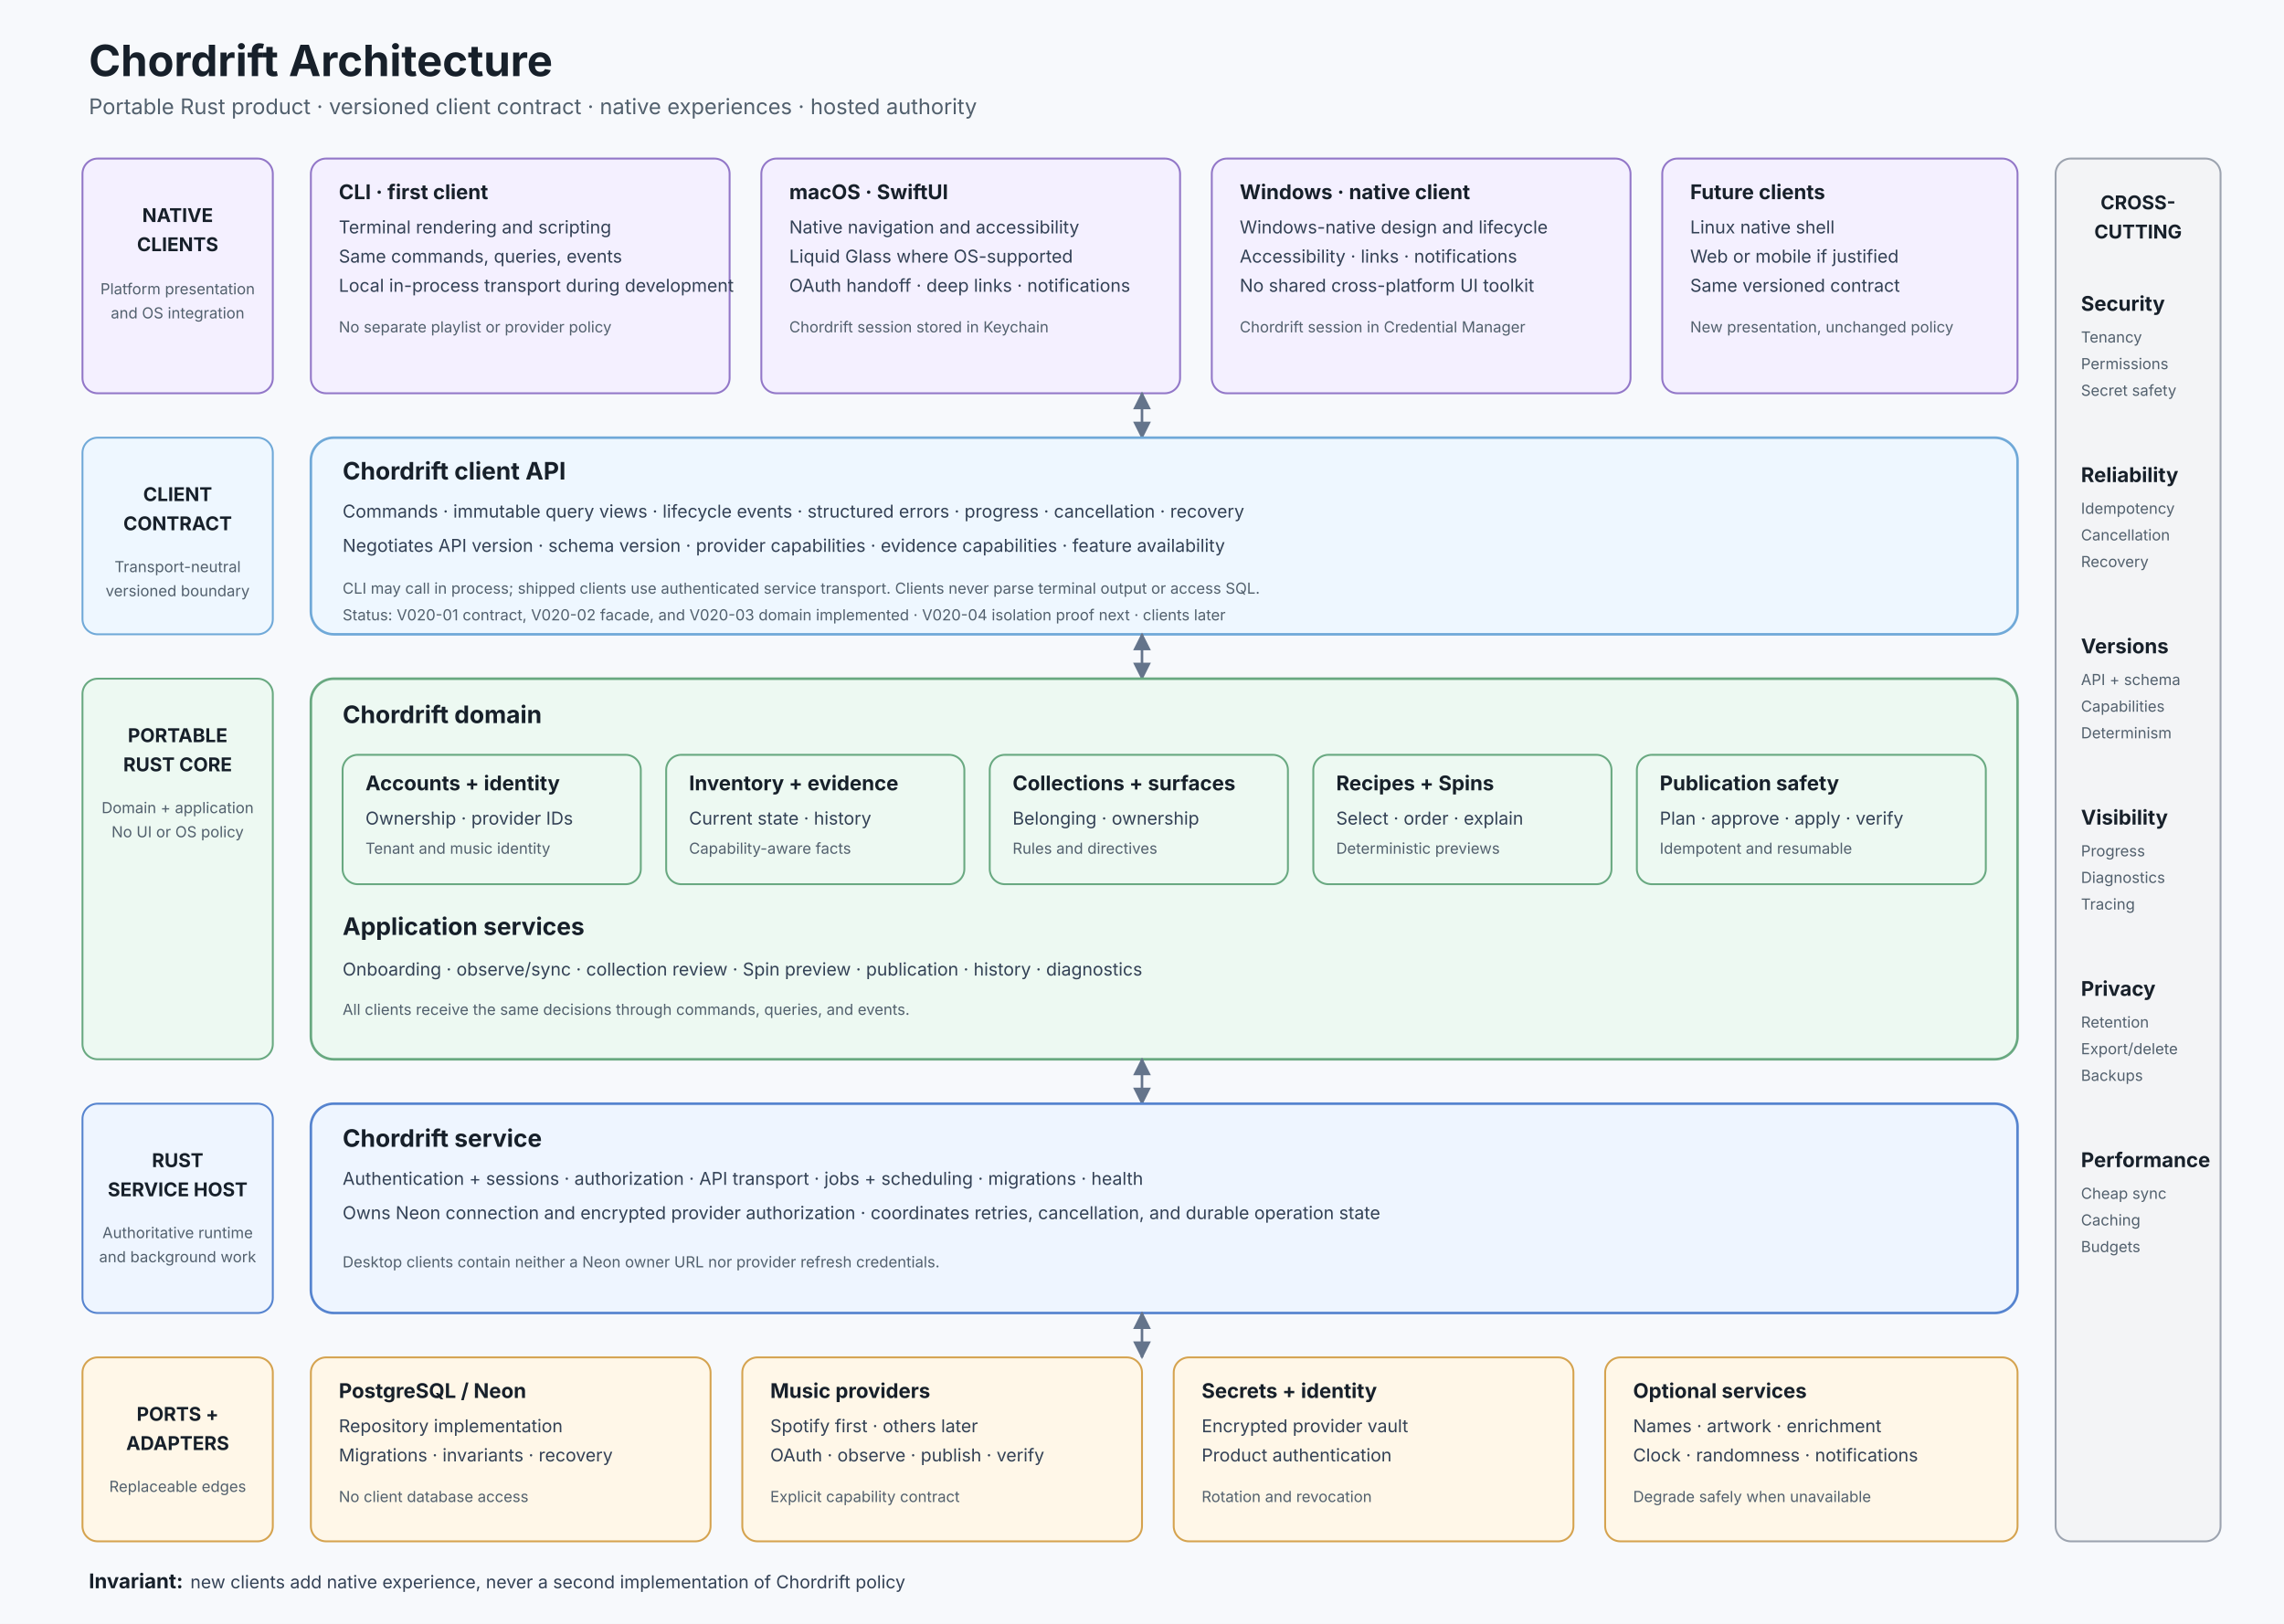
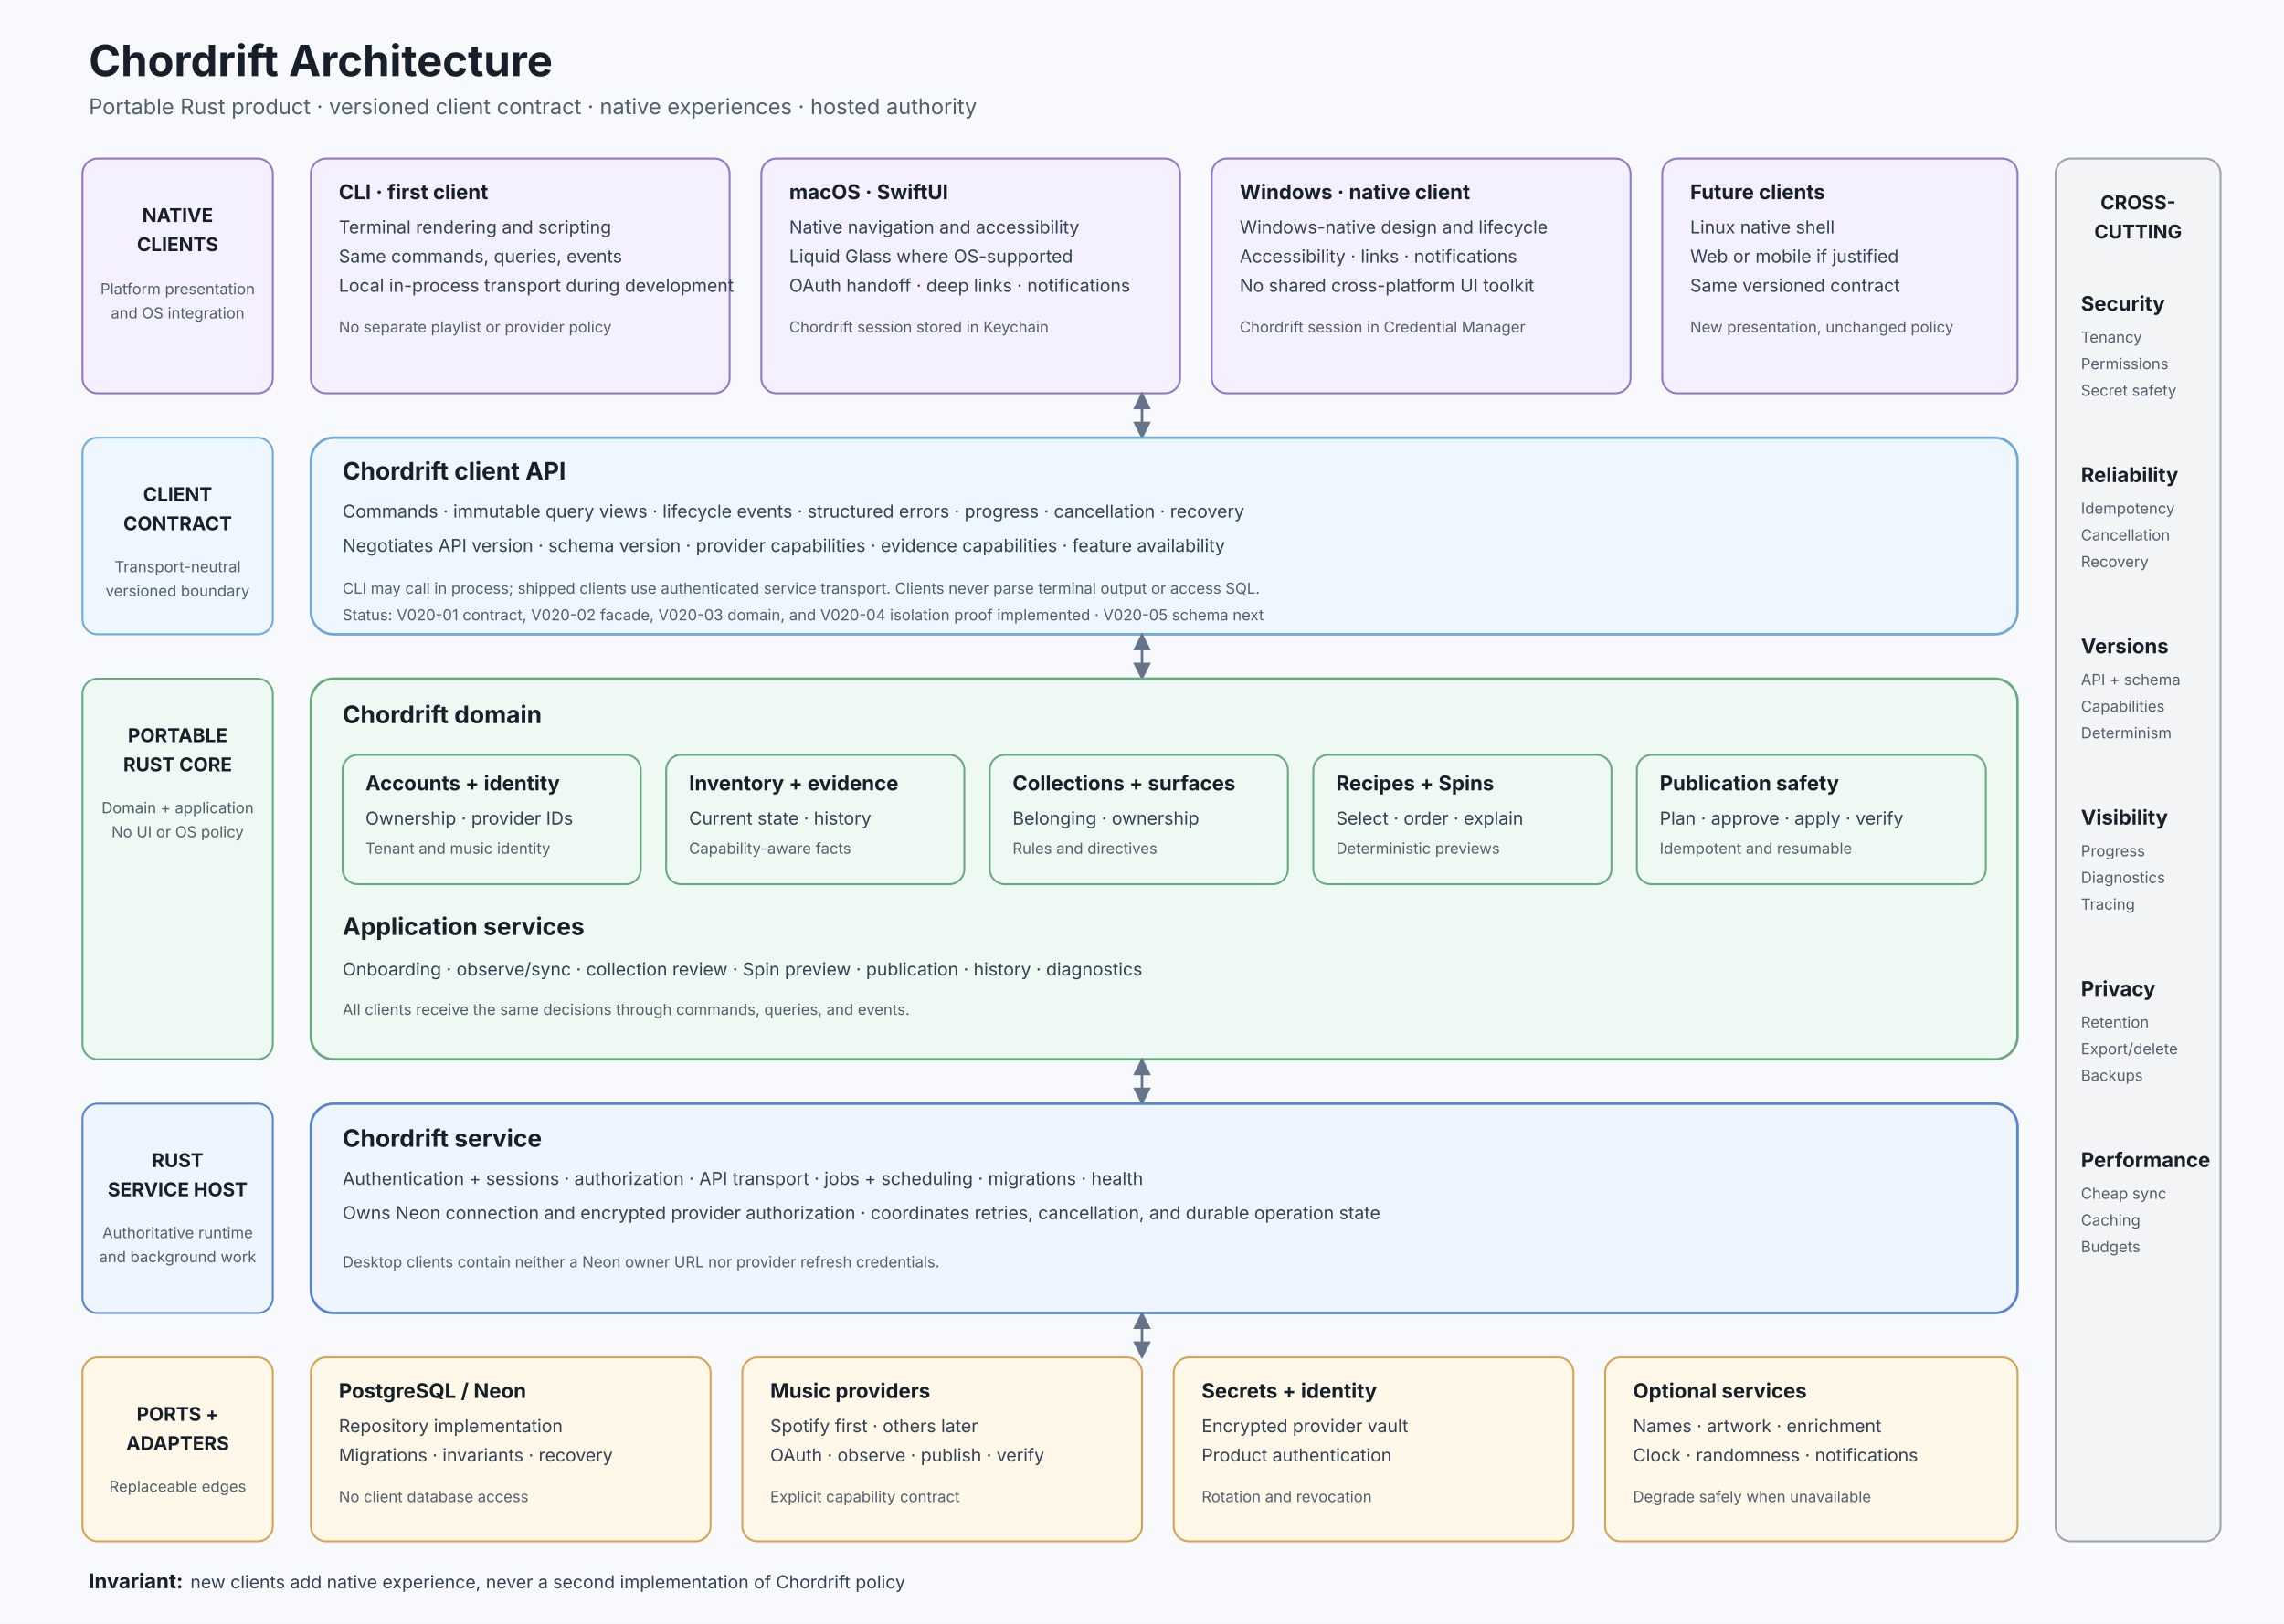
<svg xmlns="http://www.w3.org/2000/svg" width="1800" height="1280" viewBox="0 0 1800 1280" role="img" aria-labelledby="title desc">
  <defs>
    <style>
      text { font-family: ui-sans-serif, -apple-system, BlinkMacSystemFont, "Segoe UI", sans-serif; fill: #17202a; }
      .title { font-size: 34px; font-weight: 700; }
      .subtitle { font-size: 17px; fill: #52606d; }
      .section { font-size: 19px; font-weight: 700; }
      .label { font-size: 16px; font-weight: 700; }
      .body { font-size: 14px; fill: #334155; }
      .small { font-size: 12px; fill: #52606d; }
      .layer-label { font-size: 15px; font-weight: 700; text-anchor: middle; }
      .panel { fill: #ffffff; stroke: #cbd5e1; stroke-width: 2; rx: 18; }
      .node { fill: #f8fafc; stroke: #cbd5e1; stroke-width: 1.5; rx: 12; }
      .client { fill: #f4f0ff; stroke: #9277c8; }
      .contract { fill: #eef7ff; stroke: #70a9d8; }
      .core { fill: #edf9f2; stroke: #69a981; }
      .service { fill: #eef5ff; stroke: #5684cf; }
      .adapter { fill: #fff7e8; stroke: #d5a34f; }
      .cross { fill: #f3f4f6; stroke: #9ca3af; }
      .arrow { fill: none; stroke: #64748b; stroke-width: 2; marker-end: url(#arrow); }
      .both { fill: none; stroke: #64748b; stroke-width: 2; marker-start: url(#arrow); marker-end: url(#arrow); }
    </style>
    <marker id="arrow" viewBox="0 0 10 10" refX="9" refY="5" markerWidth="7" markerHeight="7" orient="auto-start-reverse">
      <path d="M 0 0 L 10 5 L 0 10 z" fill="#64748b" />
    </marker>
  </defs>
  <rect width="1800" height="1280" fill="#f7f9fc" />
  <text x="70" y="60" class="title">Chordrift Architecture</text>
  <text x="70" y="90" class="subtitle">Portable Rust product · versioned client contract · native experiences · hosted authority</text>
  <rect x="65" y="125" width="150" height="185" class="node client" />
  <text x="140" y="175" class="layer-label">NATIVE</text>
  <text x="140" y="198" class="layer-label">CLIENTS</text>
  <text x="140" y="232" class="small" text-anchor="middle">Platform presentation</text>
  <text x="140" y="251" class="small" text-anchor="middle">and OS integration</text>
  <rect x="245" y="125" width="330" height="185" class="node client" />
  <text x="267" y="157" class="label">CLI · first client</text>
  <text x="267" y="184" class="body">Terminal rendering and scripting</text>
  <text x="267" y="207" class="body">Same commands, queries, events</text>
  <text x="267" y="230" class="body">Local in-process transport during development</text>
  <text x="267" y="262" class="small">No separate playlist or provider policy</text>
  <rect x="600" y="125" width="330" height="185" class="node client" />
  <text x="622" y="157" class="label">macOS · SwiftUI</text>
  <text x="622" y="184" class="body">Native navigation and accessibility</text>
  <text x="622" y="207" class="body">Liquid Glass where OS-supported</text>
  <text x="622" y="230" class="body">OAuth handoff · deep links · notifications</text>
  <text x="622" y="262" class="small">Chordrift session stored in Keychain</text>
  <rect x="955" y="125" width="330" height="185" class="node client" />
  <text x="977" y="157" class="label">Windows · native client</text>
  <text x="977" y="184" class="body">Windows-native design and lifecycle</text>
  <text x="977" y="207" class="body">Accessibility · links · notifications</text>
  <text x="977" y="230" class="body">No shared cross-platform UI toolkit</text>
  <text x="977" y="262" class="small">Chordrift session in Credential Manager</text>
  <rect x="1310" y="125" width="280" height="185" class="node client" />
  <text x="1332" y="157" class="label">Future clients</text>
  <text x="1332" y="184" class="body">Linux native shell</text>
  <text x="1332" y="207" class="body">Web or mobile if justified</text>
  <text x="1332" y="230" class="body">Same versioned contract</text>
  <text x="1332" y="262" class="small">New presentation, unchanged policy</text>
  <path d="M900 310 V345" class="both" />
  <rect x="65" y="345" width="150" height="155" class="node contract" />
  <text x="140" y="395" class="layer-label">CLIENT</text>
  <text x="140" y="418" class="layer-label">CONTRACT</text>
  <text x="140" y="451" class="small" text-anchor="middle">Transport-neutral</text>
  <text x="140" y="470" class="small" text-anchor="middle">versioned boundary</text>
  <rect x="245" y="345" width="1345" height="155" class="panel contract" />
  <text x="270" y="378" class="section">Chordrift client API</text>
  <text x="270" y="408" class="body">Commands · immutable query views · lifecycle events · structured errors · progress · cancellation · recovery</text>
  <text x="270" y="435" class="body">Negotiates API version · schema version · provider capabilities · evidence capabilities · feature availability</text>
  <text x="270" y="468" class="small">CLI may call in process; shipped clients use authenticated service transport. Clients never parse terminal output or access SQL.</text>
-   <text x="270" y="489" class="small">Status: V020-01 contract, V020-02 facade, and V020-03 domain implemented · V020-04 isolation proof next · clients later</text>
+   <text x="270" y="489" class="small">Status: V020-01 contract, V020-02 facade, V020-03 domain, and V020-04 isolation proof implemented · V020-05 schema next</text>
  <path d="M900 500 V535" class="both" />
  <rect x="65" y="535" width="150" height="300" class="node core" />
  <text x="140" y="585" class="layer-label">PORTABLE</text>
  <text x="140" y="608" class="layer-label">RUST CORE</text>
  <text x="140" y="641" class="small" text-anchor="middle">Domain + application</text>
  <text x="140" y="660" class="small" text-anchor="middle">No UI or OS policy</text>
  <rect x="245" y="535" width="1345" height="300" class="panel core" />
  <text x="270" y="570" class="section">Chordrift domain</text>
  <rect x="270" y="595" width="235" height="102" class="node core" />
  <text x="288" y="623" class="label">Accounts + identity</text>
  <text x="288" y="650" class="body">Ownership · provider IDs</text>
  <text x="288" y="673" class="small">Tenant and music identity</text>
  <rect x="525" y="595" width="235" height="102" class="node core" />
  <text x="543" y="623" class="label">Inventory + evidence</text>
  <text x="543" y="650" class="body">Current state · history</text>
  <text x="543" y="673" class="small">Capability-aware facts</text>
  <rect x="780" y="595" width="235" height="102" class="node core" />
  <text x="798" y="623" class="label">Collections + surfaces</text>
  <text x="798" y="650" class="body">Belonging · ownership</text>
  <text x="798" y="673" class="small">Rules and directives</text>
  <rect x="1035" y="595" width="235" height="102" class="node core" />
  <text x="1053" y="623" class="label">Recipes + Spins</text>
  <text x="1053" y="650" class="body">Select · order · explain</text>
  <text x="1053" y="673" class="small">Deterministic previews</text>
  <rect x="1290" y="595" width="275" height="102" class="node core" />
  <text x="1308" y="623" class="label">Publication safety</text>
  <text x="1308" y="650" class="body">Plan · approve · apply · verify</text>
  <text x="1308" y="673" class="small">Idempotent and resumable</text>
  <text x="270" y="737" class="section">Application services</text>
  <text x="270" y="769" class="body">Onboarding · observe/sync · collection review · Spin preview · publication · history · diagnostics</text>
  <text x="270" y="800" class="small">All clients receive the same decisions through commands, queries, and events.</text>
  <path d="M900 835 V870" class="both" />
  <rect x="65" y="870" width="150" height="165" class="node service" />
  <text x="140" y="920" class="layer-label">RUST</text>
  <text x="140" y="943" class="layer-label">SERVICE HOST</text>
  <text x="140" y="976" class="small" text-anchor="middle">Authoritative runtime</text>
  <text x="140" y="995" class="small" text-anchor="middle">and background work</text>
  <rect x="245" y="870" width="1345" height="165" class="panel service" />
  <text x="270" y="904" class="section">Chordrift service</text>
  <text x="270" y="934" class="body">Authentication + sessions · authorization · API transport · jobs + scheduling · migrations · health</text>
  <text x="270" y="961" class="body">Owns Neon connection and encrypted provider authorization · coordinates retries, cancellation, and durable operation state</text>
  <text x="270" y="999" class="small">Desktop clients contain neither a Neon owner URL nor provider refresh credentials.</text>
  <path d="M900 1035 V1070" class="both" />
  <rect x="65" y="1070" width="150" height="145" class="node adapter" />
  <text x="140" y="1120" class="layer-label">PORTS +</text>
  <text x="140" y="1143" class="layer-label">ADAPTERS</text>
  <text x="140" y="1176" class="small" text-anchor="middle">Replaceable edges</text>
  <rect x="245" y="1070" width="315" height="145" class="node adapter" />
  <text x="267" y="1102" class="label">PostgreSQL / Neon</text>
  <text x="267" y="1129" class="body">Repository implementation</text>
  <text x="267" y="1152" class="body">Migrations · invariants · recovery</text>
  <text x="267" y="1184" class="small">No client database access</text>
  <rect x="585" y="1070" width="315" height="145" class="node adapter" />
  <text x="607" y="1102" class="label">Music providers</text>
  <text x="607" y="1129" class="body">Spotify first · others later</text>
  <text x="607" y="1152" class="body">OAuth · observe · publish · verify</text>
  <text x="607" y="1184" class="small">Explicit capability contract</text>
  <rect x="925" y="1070" width="315" height="145" class="node adapter" />
  <text x="947" y="1102" class="label">Secrets + identity</text>
  <text x="947" y="1129" class="body">Encrypted provider vault</text>
  <text x="947" y="1152" class="body">Product authentication</text>
  <text x="947" y="1184" class="small">Rotation and revocation</text>
  <rect x="1265" y="1070" width="325" height="145" class="node adapter" />
  <text x="1287" y="1102" class="label">Optional services</text>
  <text x="1287" y="1129" class="body">Names · artwork · enrichment</text>
  <text x="1287" y="1152" class="body">Clock · randomness · notifications</text>
  <text x="1287" y="1184" class="small">Degrade safely when unavailable</text>
  <rect x="1620" y="125" width="130" height="1090" class="node cross" />
  <text x="1685" y="165" class="layer-label">CROSS-</text>
  <text x="1685" y="188" class="layer-label">CUTTING</text>
  <text x="1640" y="245" class="label">Security</text>
  <text x="1640" y="270" class="small">Tenancy</text>
  <text x="1640" y="291" class="small">Permissions</text>
  <text x="1640" y="312" class="small">Secret safety</text>
  <text x="1640" y="380" class="label">Reliability</text>
  <text x="1640" y="405" class="small">Idempotency</text>
  <text x="1640" y="426" class="small">Cancellation</text>
  <text x="1640" y="447" class="small">Recovery</text>
  <text x="1640" y="515" class="label">Versions</text>
  <text x="1640" y="540" class="small">API + schema</text>
  <text x="1640" y="561" class="small">Capabilities</text>
  <text x="1640" y="582" class="small">Determinism</text>
  <text x="1640" y="650" class="label">Visibility</text>
  <text x="1640" y="675" class="small">Progress</text>
  <text x="1640" y="696" class="small">Diagnostics</text>
  <text x="1640" y="717" class="small">Tracing</text>
  <text x="1640" y="785" class="label">Privacy</text>
  <text x="1640" y="810" class="small">Retention</text>
  <text x="1640" y="831" class="small">Export/delete</text>
  <text x="1640" y="852" class="small">Backups</text>
  <text x="1640" y="920" class="label">Performance</text>
  <text x="1640" y="945" class="small">Cheap sync</text>
  <text x="1640" y="966" class="small">Caching</text>
  <text x="1640" y="987" class="small">Budgets</text>
  <text x="70" y="1252" class="label">Invariant:</text>
  <text x="150" y="1252" class="body">new clients add native experience, never a second implementation of Chordrift policy</text>
</svg>
